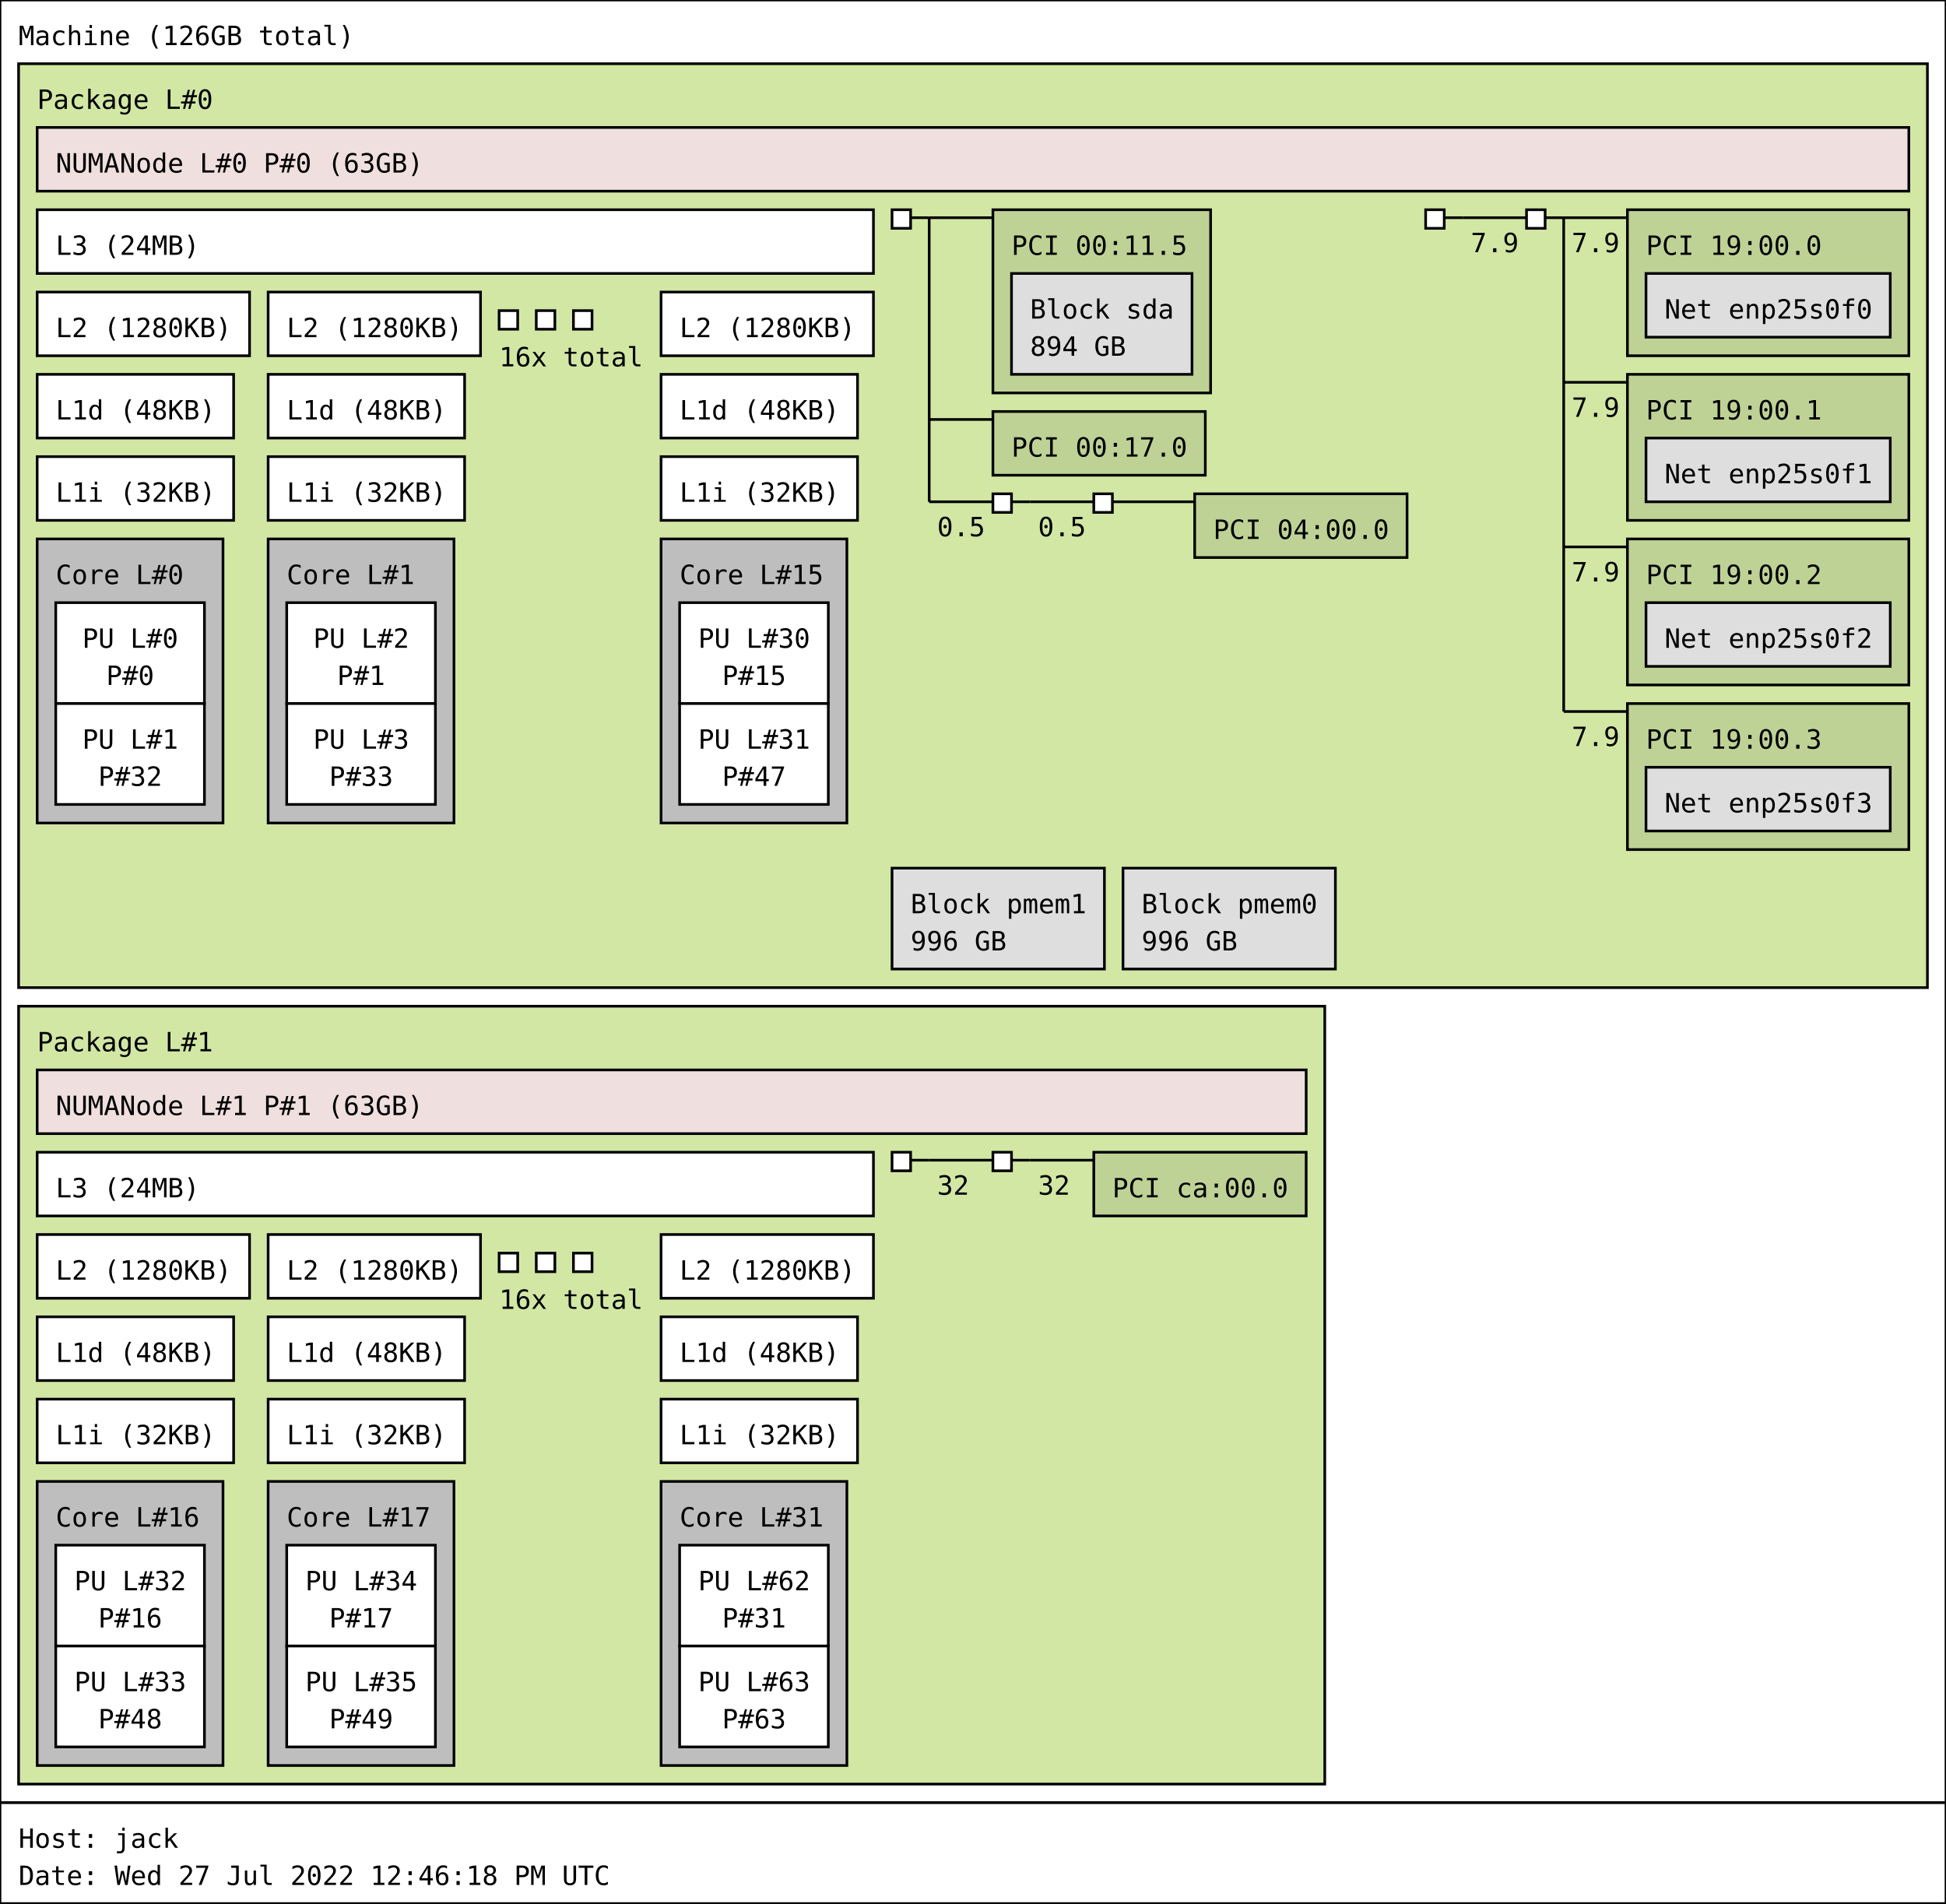
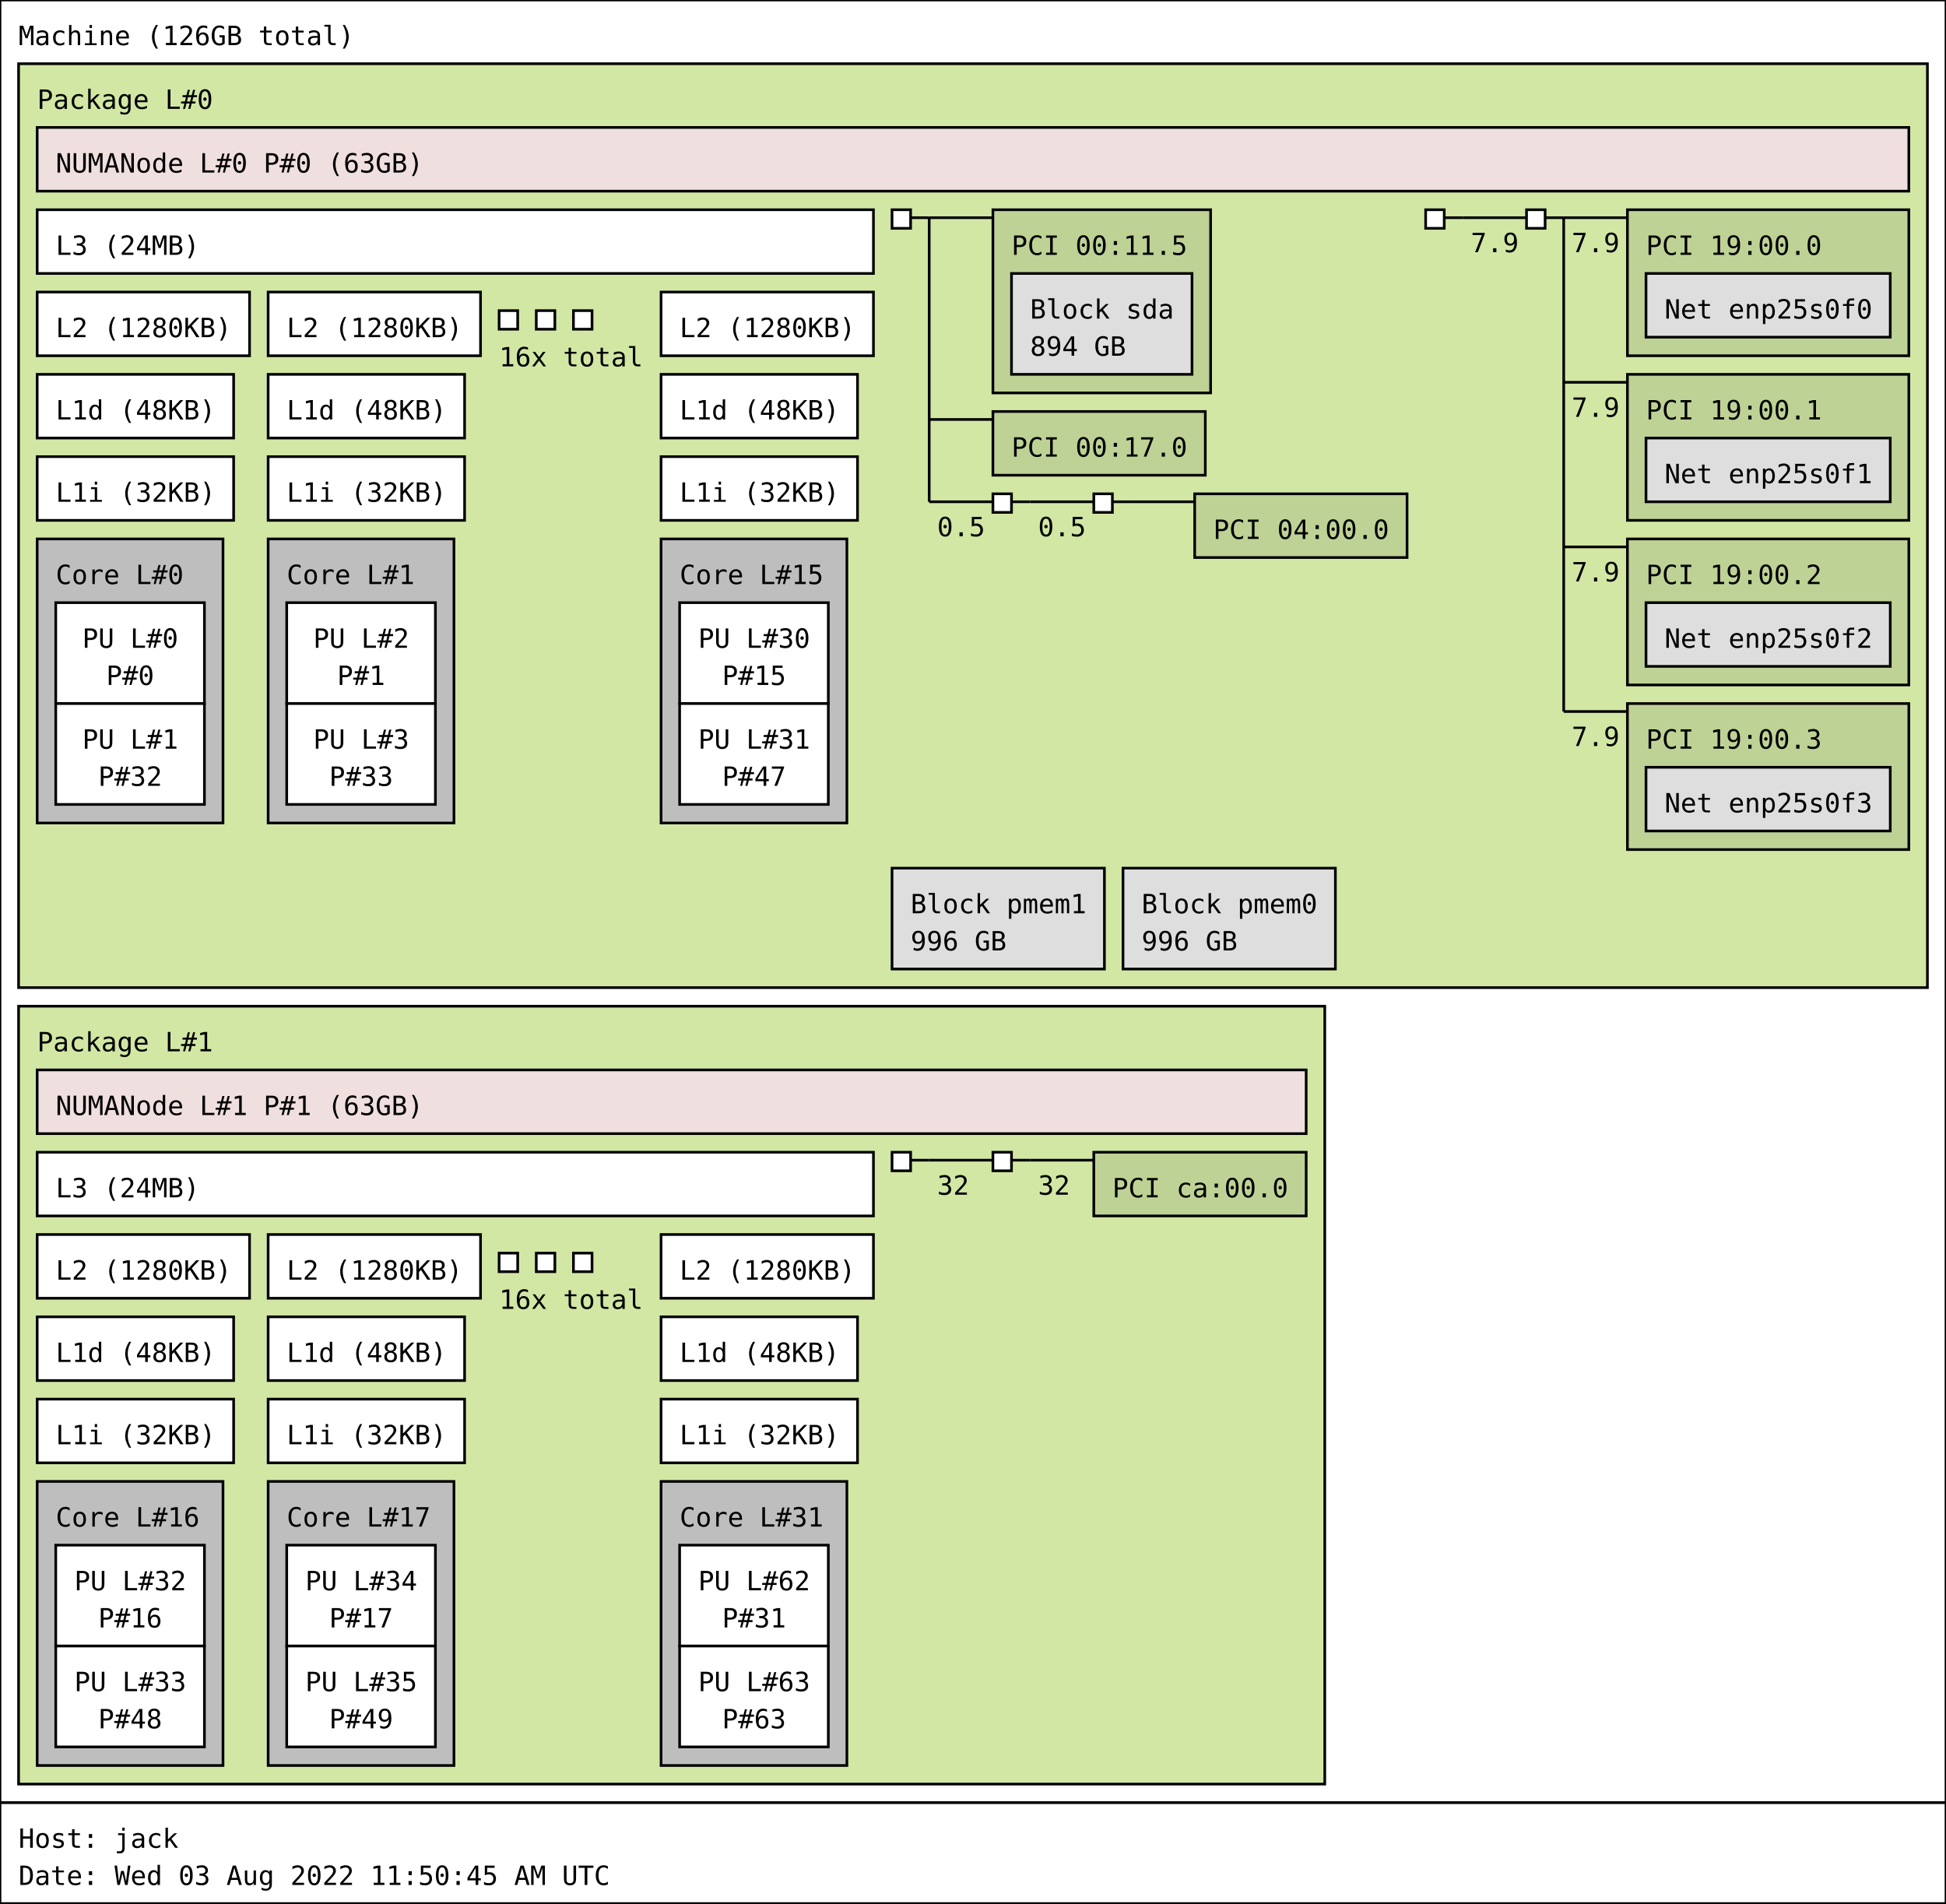
<svg xmlns="http://www.w3.org/2000/svg" width="733px" height="717px" viewBox="0 0 733px 717px" version="1.1">
  <rect id="Machine_0_rect" class="Machine" x="0" y="0" width="733" height="679" fill="rgb(255,255,255)" stroke="rgb(0,0,0)" stroke-width="1" />
  <text id="Machine_0_text" class="Machine" font-family="Monospace" x="7" y="17" fill="rgb(0,0,0)" font-size="10px">Machine (126GB total)</text>
  <rect id="Package_0_rect" class="Package" x="7" y="24" width="719" height="348" fill="rgb(210,231,164)" stroke="rgb(0,0,0)" stroke-width="1" />
  <text id="Package_0_text" class="Package" font-family="Monospace" x="14" y="41" fill="rgb(0,0,0)" font-size="10px">Package L#0</text>
  <rect id="L3_0_rect" class="L3" x="14" y="79" width="315" height="24" fill="rgb(255,255,255)" stroke="rgb(0,0,0)" stroke-width="1" />
  <text id="L3_0_text" class="L3" font-family="Monospace" x="21" y="96" fill="rgb(0,0,0)" font-size="10px">L3 (24MB)</text>
  <rect id="L2_0_rect" class="L2" x="14" y="110" width="80" height="24" fill="rgb(255,255,255)" stroke="rgb(0,0,0)" stroke-width="1" />
  <text id="L2_0_text" class="L2" font-family="Monospace" x="21" y="127" fill="rgb(0,0,0)" font-size="10px">L2 (1280KB)</text>
  <rect id="L1d_0_rect" class="L1d" x="14" y="141" width="74" height="24" fill="rgb(255,255,255)" stroke="rgb(0,0,0)" stroke-width="1" />
  <text id="L1d_0_text" class="L1d" font-family="Monospace" x="21" y="158" fill="rgb(0,0,0)" font-size="10px">L1d (48KB)</text>
  <rect id="L1i_0_rect" class="L1i" x="14" y="172" width="74" height="24" fill="rgb(255,255,255)" stroke="rgb(0,0,0)" stroke-width="1" />
  <text id="L1i_0_text" class="L1i" font-family="Monospace" x="21" y="189" fill="rgb(0,0,0)" font-size="10px">L1i (32KB)</text>
  <rect id="Core_0_rect" class="Core" x="14" y="203" width="70" height="107" fill="rgb(190,190,190)" stroke="rgb(0,0,0)" stroke-width="1" />
  <text id="Core_0_text" class="Core" font-family="Monospace" x="21" y="220" fill="rgb(0,0,0)" font-size="10px">Core L#0</text>
  <rect id="PU_0_rect" class="PU" x="21" y="227" width="56" height="38" fill="rgb(255,255,255)" stroke="rgb(0,0,0)" stroke-width="1" />
  <text id="PU_0_text" class="PU" font-family="Monospace" x="31" y="244" fill="rgb(0,0,0)" font-size="10px">PU L#0</text>
  <text id="PU_0_text_1" class="PU" font-family="Monospace" x="40" y="258" fill="rgb(0,0,0)" font-size="10px">P#0</text>
  <rect id="PU_1_rect" class="PU" x="21" y="265" width="56" height="38" fill="rgb(255,255,255)" stroke="rgb(0,0,0)" stroke-width="1" />
  <text id="PU_1_text" class="PU" font-family="Monospace" x="31" y="282" fill="rgb(0,0,0)" font-size="10px">PU L#1</text>
  <text id="PU_1_text_1" class="PU" font-family="Monospace" x="37" y="296" fill="rgb(0,0,0)" font-size="10px">P#32</text>
  <rect id="L2_1_rect" class="L2" x="101" y="110" width="80" height="24" fill="rgb(255,255,255)" stroke="rgb(0,0,0)" stroke-width="1" />
  <text id="L2_1_text" class="L2" font-family="Monospace" x="108" y="127" fill="rgb(0,0,0)" font-size="10px">L2 (1280KB)</text>
  <rect id="L1d_1_rect" class="L1d" x="101" y="141" width="74" height="24" fill="rgb(255,255,255)" stroke="rgb(0,0,0)" stroke-width="1" />
  <text id="L1d_1_text" class="L1d" font-family="Monospace" x="108" y="158" fill="rgb(0,0,0)" font-size="10px">L1d (48KB)</text>
  <rect id="L1i_1_rect" class="L1i" x="101" y="172" width="74" height="24" fill="rgb(255,255,255)" stroke="rgb(0,0,0)" stroke-width="1" />
  <text id="L1i_1_text" class="L1i" font-family="Monospace" x="108" y="189" fill="rgb(0,0,0)" font-size="10px">L1i (32KB)</text>
  <rect id="Core_1_rect" class="Core" x="101" y="203" width="70" height="107" fill="rgb(190,190,190)" stroke="rgb(0,0,0)" stroke-width="1" />
  <text id="Core_1_text" class="Core" font-family="Monospace" x="108" y="220" fill="rgb(0,0,0)" font-size="10px">Core L#1</text>
  <rect id="PU_2_rect" class="PU" x="108" y="227" width="56" height="38" fill="rgb(255,255,255)" stroke="rgb(0,0,0)" stroke-width="1" />
  <text id="PU_2_text" class="PU" font-family="Monospace" x="118" y="244" fill="rgb(0,0,0)" font-size="10px">PU L#2</text>
  <text id="PU_2_text_1" class="PU" font-family="Monospace" x="127" y="258" fill="rgb(0,0,0)" font-size="10px">P#1</text>
  <rect id="PU_3_rect" class="PU" x="108" y="265" width="56" height="38" fill="rgb(255,255,255)" stroke="rgb(0,0,0)" stroke-width="1" />
  <text id="PU_3_text" class="PU" font-family="Monospace" x="118" y="282" fill="rgb(0,0,0)" font-size="10px">PU L#3</text>
  <text id="PU_3_text_1" class="PU" font-family="Monospace" x="124" y="296" fill="rgb(0,0,0)" font-size="10px">P#33</text>
  <rect id="L2_2_rect" class="L2" x="188" y="117" width="7" height="7" fill="rgb(255,255,255)" stroke="rgb(0,0,0)" stroke-width="1" />
  <rect id="L2_2_rect" class="L2" x="202" y="117" width="7" height="7" fill="rgb(255,255,255)" stroke="rgb(0,0,0)" stroke-width="1" />
  <rect id="L2_2_rect" class="L2" x="216" y="117" width="7" height="7" fill="rgb(255,255,255)" stroke="rgb(0,0,0)" stroke-width="1" />
  <text id="L2_2_text" class="L2" font-family="Monospace" x="188" y="138" fill="rgb(0,0,0)" font-size="10px">16x total</text>
  <rect id="L2_15_rect" class="L2" x="249" y="110" width="80" height="24" fill="rgb(255,255,255)" stroke="rgb(0,0,0)" stroke-width="1" />
  <text id="L2_15_text" class="L2" font-family="Monospace" x="256" y="127" fill="rgb(0,0,0)" font-size="10px">L2 (1280KB)</text>
  <rect id="L1d_15_rect" class="L1d" x="249" y="141" width="74" height="24" fill="rgb(255,255,255)" stroke="rgb(0,0,0)" stroke-width="1" />
  <text id="L1d_15_text" class="L1d" font-family="Monospace" x="256" y="158" fill="rgb(0,0,0)" font-size="10px">L1d (48KB)</text>
  <rect id="L1i_15_rect" class="L1i" x="249" y="172" width="74" height="24" fill="rgb(255,255,255)" stroke="rgb(0,0,0)" stroke-width="1" />
  <text id="L1i_15_text" class="L1i" font-family="Monospace" x="256" y="189" fill="rgb(0,0,0)" font-size="10px">L1i (32KB)</text>
  <rect id="Core_15_rect" class="Core" x="249" y="203" width="70" height="107" fill="rgb(190,190,190)" stroke="rgb(0,0,0)" stroke-width="1" />
  <text id="Core_15_text" class="Core" font-family="Monospace" x="256" y="220" fill="rgb(0,0,0)" font-size="10px">Core L#15</text>
  <rect id="PU_30_rect" class="PU" x="256" y="227" width="56" height="38" fill="rgb(255,255,255)" stroke="rgb(0,0,0)" stroke-width="1" />
  <text id="PU_30_text" class="PU" font-family="Monospace" x="263" y="244" fill="rgb(0,0,0)" font-size="10px">PU L#30</text>
  <text id="PU_30_text_1" class="PU" font-family="Monospace" x="272" y="258" fill="rgb(0,0,0)" font-size="10px">P#15</text>
  <rect id="PU_31_rect" class="PU" x="256" y="265" width="56" height="38" fill="rgb(255,255,255)" stroke="rgb(0,0,0)" stroke-width="1" />
  <text id="PU_31_text" class="PU" font-family="Monospace" x="263" y="282" fill="rgb(0,0,0)" font-size="10px">PU L#31</text>
  <text id="PU_31_text_1" class="PU" font-family="Monospace" x="272" y="296" fill="rgb(0,0,0)" font-size="10px">P#47</text>
  <rect id="NUMANode_0_rect" class="NUMANode" x="14" y="48" width="705" height="24" fill="rgb(239,223,222)" stroke="rgb(0,0,0)" stroke-width="1" />
  <text id="NUMANode_0_text" class="NUMANode" font-family="Monospace" x="21" y="65" fill="rgb(0,0,0)" font-size="10px">NUMANode L#0 P#0 (63GB)</text>
  <rect id="HostBridge_0_rect" class="HostBridge" x="336" y="79" width="7" height="7" fill="rgb(255,255,255)" stroke="rgb(0,0,0)" stroke-width="1" />
  <line id="HostBridge_0_line" class="HostBridge" x1="343" y1="82" x2="350" y2="82" stroke="rgb(0,0,0)" stroke-width="1" />
  <line id="HostBridge_0_line_2" class="HostBridge" x1="350" y1="82" x2="374" y2="82" stroke="rgb(0,0,0)" stroke-width="1" />
  <line id="HostBridge_0_line_3" class="HostBridge" x1="350" y1="158" x2="374" y2="158" stroke="rgb(0,0,0)" stroke-width="1" />
  <line id="HostBridge_0_line_4" class="HostBridge" x1="350" y1="189" x2="374" y2="189" stroke="rgb(0,0,0)" stroke-width="1" />
  <text id="HostBridge_0_text_4" class="HostBridge" font-family="Monospace" x="353" y="202" fill="rgb(0,0,0)" font-size="10px">0.5</text>
  <line id="HostBridge_0_line_1" class="HostBridge" x1="350" y1="82" x2="350" y2="189" stroke="rgb(0,0,0)" stroke-width="1" />
  <rect id="PCI_0_rect" class="PCI" x="374" y="79" width="82" height="69" fill="rgb(190,210,149)" stroke="rgb(0,0,0)" stroke-width="1" />
  <text id="PCI_0_text" class="PCI" font-family="Monospace" x="381" y="96" fill="rgb(0,0,0)" font-size="10px">PCI 00:11.5</text>
  <rect id="Block_0_rect" class="Block" x="381" y="103" width="68" height="38" fill="rgb(222,222,222)" stroke="rgb(0,0,0)" stroke-width="1" />
  <text id="Block_0_text" class="Block" font-family="Monospace" x="388" y="120" fill="rgb(0,0,0)" font-size="10px">Block sda</text>
  <text id="Block_0_text_1" class="Block" font-family="Monospace" x="388" y="134" fill="rgb(0,0,0)" font-size="10px">894 GB</text>
  <rect id="PCI_1_rect" class="PCI" x="374" y="155" width="80" height="24" fill="rgb(190,210,149)" stroke="rgb(0,0,0)" stroke-width="1" />
  <text id="PCI_1_text" class="PCI" font-family="Monospace" x="381" y="172" fill="rgb(0,0,0)" font-size="10px">PCI 00:17.0</text>
  <rect id="PCIBridge_1_rect" class="PCIBridge" x="374" y="186" width="7" height="7" fill="rgb(255,255,255)" stroke="rgb(0,0,0)" stroke-width="1" />
  <line id="PCIBridge_1_line" class="PCIBridge" x1="381" y1="189" x2="388" y2="189" stroke="rgb(0,0,0)" stroke-width="1" />
  <line id="PCIBridge_1_line_2" class="PCIBridge" x1="388" y1="189" x2="412" y2="189" stroke="rgb(0,0,0)" stroke-width="1" />
  <text id="PCIBridge_1_text_2" class="PCIBridge" font-family="Monospace" x="391" y="202" fill="rgb(0,0,0)" font-size="10px">0.5</text>
  <line id="PCIBridge_1_line_1" class="PCIBridge" x1="388" y1="189" x2="388" y2="189" stroke="rgb(0,0,0)" stroke-width="1" />
  <rect id="PCIBridge_2_rect" class="PCIBridge" x="412" y="186" width="7" height="7" fill="rgb(255,255,255)" stroke="rgb(0,0,0)" stroke-width="1" />
  <line id="PCIBridge_2_line" class="PCIBridge" x1="419" y1="189" x2="426" y2="189" stroke="rgb(0,0,0)" stroke-width="1" />
  <line id="PCIBridge_2_line_2" class="PCIBridge" x1="426" y1="189" x2="450" y2="189" stroke="rgb(0,0,0)" stroke-width="1" />
  <line id="PCIBridge_2_line_1" class="PCIBridge" x1="426" y1="189" x2="426" y2="189" stroke="rgb(0,0,0)" stroke-width="1" />
  <rect id="PCI_2_rect" class="PCI" x="450" y="186" width="80" height="24" fill="rgb(190,210,149)" stroke="rgb(0,0,0)" stroke-width="1" />
  <text id="PCI_2_text" class="PCI" font-family="Monospace" x="457" y="203" fill="rgb(0,0,0)" font-size="10px">PCI 04:00.0</text>
  <rect id="HostBridge_3_rect" class="HostBridge" x="537" y="79" width="7" height="7" fill="rgb(255,255,255)" stroke="rgb(0,0,0)" stroke-width="1" />
  <line id="HostBridge_3_line" class="HostBridge" x1="544" y1="82" x2="551" y2="82" stroke="rgb(0,0,0)" stroke-width="1" />
  <line id="HostBridge_3_line_2" class="HostBridge" x1="551" y1="82" x2="575" y2="82" stroke="rgb(0,0,0)" stroke-width="1" />
  <text id="HostBridge_3_text_2" class="HostBridge" font-family="Monospace" x="554" y="95" fill="rgb(0,0,0)" font-size="10px">7.9</text>
  <line id="HostBridge_3_line_1" class="HostBridge" x1="551" y1="82" x2="551" y2="82" stroke="rgb(0,0,0)" stroke-width="1" />
  <rect id="PCIBridge_4_rect" class="PCIBridge" x="575" y="79" width="7" height="7" fill="rgb(255,255,255)" stroke="rgb(0,0,0)" stroke-width="1" />
  <line id="PCIBridge_4_line" class="PCIBridge" x1="582" y1="82" x2="589" y2="82" stroke="rgb(0,0,0)" stroke-width="1" />
  <line id="PCIBridge_4_line_2" class="PCIBridge" x1="589" y1="82" x2="613" y2="82" stroke="rgb(0,0,0)" stroke-width="1" />
  <text id="PCIBridge_4_text_2" class="PCIBridge" font-family="Monospace" x="592" y="95" fill="rgb(0,0,0)" font-size="10px">7.9</text>
  <line id="PCIBridge_4_line_3" class="PCIBridge" x1="589" y1="144" x2="613" y2="144" stroke="rgb(0,0,0)" stroke-width="1" />
  <text id="PCIBridge_4_text_3" class="PCIBridge" font-family="Monospace" x="592" y="157" fill="rgb(0,0,0)" font-size="10px">7.9</text>
  <line id="PCIBridge_4_line_4" class="PCIBridge" x1="589" y1="206" x2="613" y2="206" stroke="rgb(0,0,0)" stroke-width="1" />
  <text id="PCIBridge_4_text_4" class="PCIBridge" font-family="Monospace" x="592" y="219" fill="rgb(0,0,0)" font-size="10px">7.9</text>
  <line id="PCIBridge_4_line_5" class="PCIBridge" x1="589" y1="268" x2="613" y2="268" stroke="rgb(0,0,0)" stroke-width="1" />
  <text id="PCIBridge_4_text_5" class="PCIBridge" font-family="Monospace" x="592" y="281" fill="rgb(0,0,0)" font-size="10px">7.9</text>
  <line id="PCIBridge_4_line_1" class="PCIBridge" x1="589" y1="82" x2="589" y2="268" stroke="rgb(0,0,0)" stroke-width="1" />
  <rect id="PCI_3_rect" class="PCI" x="613" y="79" width="106" height="55" fill="rgb(190,210,149)" stroke="rgb(0,0,0)" stroke-width="1" />
  <text id="PCI_3_text" class="PCI" font-family="Monospace" x="620" y="96" fill="rgb(0,0,0)" font-size="10px">PCI 19:00.0</text>
  <rect id="Net_1_rect" class="Net" x="620" y="103" width="92" height="24" fill="rgb(222,222,222)" stroke="rgb(0,0,0)" stroke-width="1" />
  <text id="Net_1_text" class="Net" font-family="Monospace" x="627" y="120" fill="rgb(0,0,0)" font-size="10px">Net enp25s0f0</text>
  <rect id="PCI_4_rect" class="PCI" x="613" y="141" width="106" height="55" fill="rgb(190,210,149)" stroke="rgb(0,0,0)" stroke-width="1" />
  <text id="PCI_4_text" class="PCI" font-family="Monospace" x="620" y="158" fill="rgb(0,0,0)" font-size="10px">PCI 19:00.1</text>
  <rect id="Net_2_rect" class="Net" x="620" y="165" width="92" height="24" fill="rgb(222,222,222)" stroke="rgb(0,0,0)" stroke-width="1" />
  <text id="Net_2_text" class="Net" font-family="Monospace" x="627" y="182" fill="rgb(0,0,0)" font-size="10px">Net enp25s0f1</text>
  <rect id="PCI_5_rect" class="PCI" x="613" y="203" width="106" height="55" fill="rgb(190,210,149)" stroke="rgb(0,0,0)" stroke-width="1" />
  <text id="PCI_5_text" class="PCI" font-family="Monospace" x="620" y="220" fill="rgb(0,0,0)" font-size="10px">PCI 19:00.2</text>
  <rect id="Net_3_rect" class="Net" x="620" y="227" width="92" height="24" fill="rgb(222,222,222)" stroke="rgb(0,0,0)" stroke-width="1" />
  <text id="Net_3_text" class="Net" font-family="Monospace" x="627" y="244" fill="rgb(0,0,0)" font-size="10px">Net enp25s0f2</text>
  <rect id="PCI_6_rect" class="PCI" x="613" y="265" width="106" height="55" fill="rgb(190,210,149)" stroke="rgb(0,0,0)" stroke-width="1" />
  <text id="PCI_6_text" class="PCI" font-family="Monospace" x="620" y="282" fill="rgb(0,0,0)" font-size="10px">PCI 19:00.3</text>
  <rect id="Net_4_rect" class="Net" x="620" y="289" width="92" height="24" fill="rgb(222,222,222)" stroke="rgb(0,0,0)" stroke-width="1" />
  <text id="Net_4_text" class="Net" font-family="Monospace" x="627" y="306" fill="rgb(0,0,0)" font-size="10px">Net enp25s0f3</text>
  <rect id="Block_5_rect" class="Block" x="336" y="327" width="80" height="38" fill="rgb(222,222,222)" stroke="rgb(0,0,0)" stroke-width="1" />
  <text id="Block_5_text" class="Block" font-family="Monospace" x="343" y="344" fill="rgb(0,0,0)" font-size="10px">Block pmem1</text>
  <text id="Block_5_text_1" class="Block" font-family="Monospace" x="343" y="358" fill="rgb(0,0,0)" font-size="10px">996 GB</text>
  <rect id="Block_6_rect" class="Block" x="423" y="327" width="80" height="38" fill="rgb(222,222,222)" stroke="rgb(0,0,0)" stroke-width="1" />
  <text id="Block_6_text" class="Block" font-family="Monospace" x="430" y="344" fill="rgb(0,0,0)" font-size="10px">Block pmem0</text>
  <text id="Block_6_text_1" class="Block" font-family="Monospace" x="430" y="358" fill="rgb(0,0,0)" font-size="10px">996 GB</text>
  <rect id="Package_1_rect" class="Package" x="7" y="379" width="492" height="293" fill="rgb(210,231,164)" stroke="rgb(0,0,0)" stroke-width="1" />
  <text id="Package_1_text" class="Package" font-family="Monospace" x="14" y="396" fill="rgb(0,0,0)" font-size="10px">Package L#1</text>
  <rect id="L3_1_rect" class="L3" x="14" y="434" width="315" height="24" fill="rgb(255,255,255)" stroke="rgb(0,0,0)" stroke-width="1" />
  <text id="L3_1_text" class="L3" font-family="Monospace" x="21" y="451" fill="rgb(0,0,0)" font-size="10px">L3 (24MB)</text>
  <rect id="L2_16_rect" class="L2" x="14" y="465" width="80" height="24" fill="rgb(255,255,255)" stroke="rgb(0,0,0)" stroke-width="1" />
  <text id="L2_16_text" class="L2" font-family="Monospace" x="21" y="482" fill="rgb(0,0,0)" font-size="10px">L2 (1280KB)</text>
  <rect id="L1d_16_rect" class="L1d" x="14" y="496" width="74" height="24" fill="rgb(255,255,255)" stroke="rgb(0,0,0)" stroke-width="1" />
  <text id="L1d_16_text" class="L1d" font-family="Monospace" x="21" y="513" fill="rgb(0,0,0)" font-size="10px">L1d (48KB)</text>
  <rect id="L1i_16_rect" class="L1i" x="14" y="527" width="74" height="24" fill="rgb(255,255,255)" stroke="rgb(0,0,0)" stroke-width="1" />
  <text id="L1i_16_text" class="L1i" font-family="Monospace" x="21" y="544" fill="rgb(0,0,0)" font-size="10px">L1i (32KB)</text>
  <rect id="Core_16_rect" class="Core" x="14" y="558" width="70" height="107" fill="rgb(190,190,190)" stroke="rgb(0,0,0)" stroke-width="1" />
  <text id="Core_16_text" class="Core" font-family="Monospace" x="21" y="575" fill="rgb(0,0,0)" font-size="10px">Core L#16</text>
  <rect id="PU_32_rect" class="PU" x="21" y="582" width="56" height="38" fill="rgb(255,255,255)" stroke="rgb(0,0,0)" stroke-width="1" />
  <text id="PU_32_text" class="PU" font-family="Monospace" x="28" y="599" fill="rgb(0,0,0)" font-size="10px">PU L#32</text>
  <text id="PU_32_text_1" class="PU" font-family="Monospace" x="37" y="613" fill="rgb(0,0,0)" font-size="10px">P#16</text>
  <rect id="PU_33_rect" class="PU" x="21" y="620" width="56" height="38" fill="rgb(255,255,255)" stroke="rgb(0,0,0)" stroke-width="1" />
  <text id="PU_33_text" class="PU" font-family="Monospace" x="28" y="637" fill="rgb(0,0,0)" font-size="10px">PU L#33</text>
  <text id="PU_33_text_1" class="PU" font-family="Monospace" x="37" y="651" fill="rgb(0,0,0)" font-size="10px">P#48</text>
  <rect id="L2_17_rect" class="L2" x="101" y="465" width="80" height="24" fill="rgb(255,255,255)" stroke="rgb(0,0,0)" stroke-width="1" />
  <text id="L2_17_text" class="L2" font-family="Monospace" x="108" y="482" fill="rgb(0,0,0)" font-size="10px">L2 (1280KB)</text>
  <rect id="L1d_17_rect" class="L1d" x="101" y="496" width="74" height="24" fill="rgb(255,255,255)" stroke="rgb(0,0,0)" stroke-width="1" />
  <text id="L1d_17_text" class="L1d" font-family="Monospace" x="108" y="513" fill="rgb(0,0,0)" font-size="10px">L1d (48KB)</text>
  <rect id="L1i_17_rect" class="L1i" x="101" y="527" width="74" height="24" fill="rgb(255,255,255)" stroke="rgb(0,0,0)" stroke-width="1" />
  <text id="L1i_17_text" class="L1i" font-family="Monospace" x="108" y="544" fill="rgb(0,0,0)" font-size="10px">L1i (32KB)</text>
  <rect id="Core_17_rect" class="Core" x="101" y="558" width="70" height="107" fill="rgb(190,190,190)" stroke="rgb(0,0,0)" stroke-width="1" />
  <text id="Core_17_text" class="Core" font-family="Monospace" x="108" y="575" fill="rgb(0,0,0)" font-size="10px">Core L#17</text>
  <rect id="PU_34_rect" class="PU" x="108" y="582" width="56" height="38" fill="rgb(255,255,255)" stroke="rgb(0,0,0)" stroke-width="1" />
  <text id="PU_34_text" class="PU" font-family="Monospace" x="115" y="599" fill="rgb(0,0,0)" font-size="10px">PU L#34</text>
  <text id="PU_34_text_1" class="PU" font-family="Monospace" x="124" y="613" fill="rgb(0,0,0)" font-size="10px">P#17</text>
  <rect id="PU_35_rect" class="PU" x="108" y="620" width="56" height="38" fill="rgb(255,255,255)" stroke="rgb(0,0,0)" stroke-width="1" />
  <text id="PU_35_text" class="PU" font-family="Monospace" x="115" y="637" fill="rgb(0,0,0)" font-size="10px">PU L#35</text>
  <text id="PU_35_text_1" class="PU" font-family="Monospace" x="124" y="651" fill="rgb(0,0,0)" font-size="10px">P#49</text>
  <rect id="L2_18_rect" class="L2" x="188" y="472" width="7" height="7" fill="rgb(255,255,255)" stroke="rgb(0,0,0)" stroke-width="1" />
  <rect id="L2_18_rect" class="L2" x="202" y="472" width="7" height="7" fill="rgb(255,255,255)" stroke="rgb(0,0,0)" stroke-width="1" />
  <rect id="L2_18_rect" class="L2" x="216" y="472" width="7" height="7" fill="rgb(255,255,255)" stroke="rgb(0,0,0)" stroke-width="1" />
  <text id="L2_18_text" class="L2" font-family="Monospace" x="188" y="493" fill="rgb(0,0,0)" font-size="10px">16x total</text>
  <rect id="L2_31_rect" class="L2" x="249" y="465" width="80" height="24" fill="rgb(255,255,255)" stroke="rgb(0,0,0)" stroke-width="1" />
  <text id="L2_31_text" class="L2" font-family="Monospace" x="256" y="482" fill="rgb(0,0,0)" font-size="10px">L2 (1280KB)</text>
  <rect id="L1d_31_rect" class="L1d" x="249" y="496" width="74" height="24" fill="rgb(255,255,255)" stroke="rgb(0,0,0)" stroke-width="1" />
  <text id="L1d_31_text" class="L1d" font-family="Monospace" x="256" y="513" fill="rgb(0,0,0)" font-size="10px">L1d (48KB)</text>
  <rect id="L1i_31_rect" class="L1i" x="249" y="527" width="74" height="24" fill="rgb(255,255,255)" stroke="rgb(0,0,0)" stroke-width="1" />
  <text id="L1i_31_text" class="L1i" font-family="Monospace" x="256" y="544" fill="rgb(0,0,0)" font-size="10px">L1i (32KB)</text>
  <rect id="Core_31_rect" class="Core" x="249" y="558" width="70" height="107" fill="rgb(190,190,190)" stroke="rgb(0,0,0)" stroke-width="1" />
  <text id="Core_31_text" class="Core" font-family="Monospace" x="256" y="575" fill="rgb(0,0,0)" font-size="10px">Core L#31</text>
  <rect id="PU_62_rect" class="PU" x="256" y="582" width="56" height="38" fill="rgb(255,255,255)" stroke="rgb(0,0,0)" stroke-width="1" />
  <text id="PU_62_text" class="PU" font-family="Monospace" x="263" y="599" fill="rgb(0,0,0)" font-size="10px">PU L#62</text>
  <text id="PU_62_text_1" class="PU" font-family="Monospace" x="272" y="613" fill="rgb(0,0,0)" font-size="10px">P#31</text>
  <rect id="PU_63_rect" class="PU" x="256" y="620" width="56" height="38" fill="rgb(255,255,255)" stroke="rgb(0,0,0)" stroke-width="1" />
  <text id="PU_63_text" class="PU" font-family="Monospace" x="263" y="637" fill="rgb(0,0,0)" font-size="10px">PU L#63</text>
  <text id="PU_63_text_1" class="PU" font-family="Monospace" x="272" y="651" fill="rgb(0,0,0)" font-size="10px">P#63</text>
  <rect id="NUMANode_1_rect" class="NUMANode" x="14" y="403" width="478" height="24" fill="rgb(239,223,222)" stroke="rgb(0,0,0)" stroke-width="1" />
  <text id="NUMANode_1_text" class="NUMANode" font-family="Monospace" x="21" y="420" fill="rgb(0,0,0)" font-size="10px">NUMANode L#1 P#1 (63GB)</text>
  <rect id="HostBridge_5_rect" class="HostBridge" x="336" y="434" width="7" height="7" fill="rgb(255,255,255)" stroke="rgb(0,0,0)" stroke-width="1" />
  <line id="HostBridge_5_line" class="HostBridge" x1="343" y1="437" x2="350" y2="437" stroke="rgb(0,0,0)" stroke-width="1" />
  <line id="HostBridge_5_line_2" class="HostBridge" x1="350" y1="437" x2="374" y2="437" stroke="rgb(0,0,0)" stroke-width="1" />
  <text id="HostBridge_5_text_2" class="HostBridge" font-family="Monospace" x="353" y="450" fill="rgb(0,0,0)" font-size="10px">32</text>
  <line id="HostBridge_5_line_1" class="HostBridge" x1="350" y1="437" x2="350" y2="437" stroke="rgb(0,0,0)" stroke-width="1" />
  <rect id="PCIBridge_6_rect" class="PCIBridge" x="374" y="434" width="7" height="7" fill="rgb(255,255,255)" stroke="rgb(0,0,0)" stroke-width="1" />
  <line id="PCIBridge_6_line" class="PCIBridge" x1="381" y1="437" x2="388" y2="437" stroke="rgb(0,0,0)" stroke-width="1" />
  <line id="PCIBridge_6_line_2" class="PCIBridge" x1="388" y1="437" x2="412" y2="437" stroke="rgb(0,0,0)" stroke-width="1" />
  <text id="PCIBridge_6_text_2" class="PCIBridge" font-family="Monospace" x="391" y="450" fill="rgb(0,0,0)" font-size="10px">32</text>
  <line id="PCIBridge_6_line_1" class="PCIBridge" x1="388" y1="437" x2="388" y2="437" stroke="rgb(0,0,0)" stroke-width="1" />
  <rect id="PCI_7_rect" class="PCI" x="412" y="434" width="80" height="24" fill="rgb(190,210,149)" stroke="rgb(0,0,0)" stroke-width="1" />
  <text id="PCI_7_text" class="PCI" font-family="Monospace" x="419" y="451" fill="rgb(0,0,0)" font-size="10px">PCI ca:00.0</text>
  <rect id="anon_rect" x="0" y="679" width="733" height="38" fill="rgb(255,255,255)" stroke="rgb(0,0,0)" stroke-width="1" />
  <text id="anon_text" font-family="Monospace" x="7" y="696" fill="rgb(0,0,0)" font-size="10px">Host: jack</text>
-   <text id="anon_text_1" font-family="Monospace" x="7" y="710" fill="rgb(0,0,0)" font-size="10px">Date: Wed 27 Jul 2022 12:46:18 PM UTC</text>
+   <text id="anon_text_1" font-family="Monospace" x="7" y="710" fill="rgb(0,0,0)" font-size="10px">Date: Wed 03 Aug 2022 11:50:45 AM UTC</text>
</svg>
